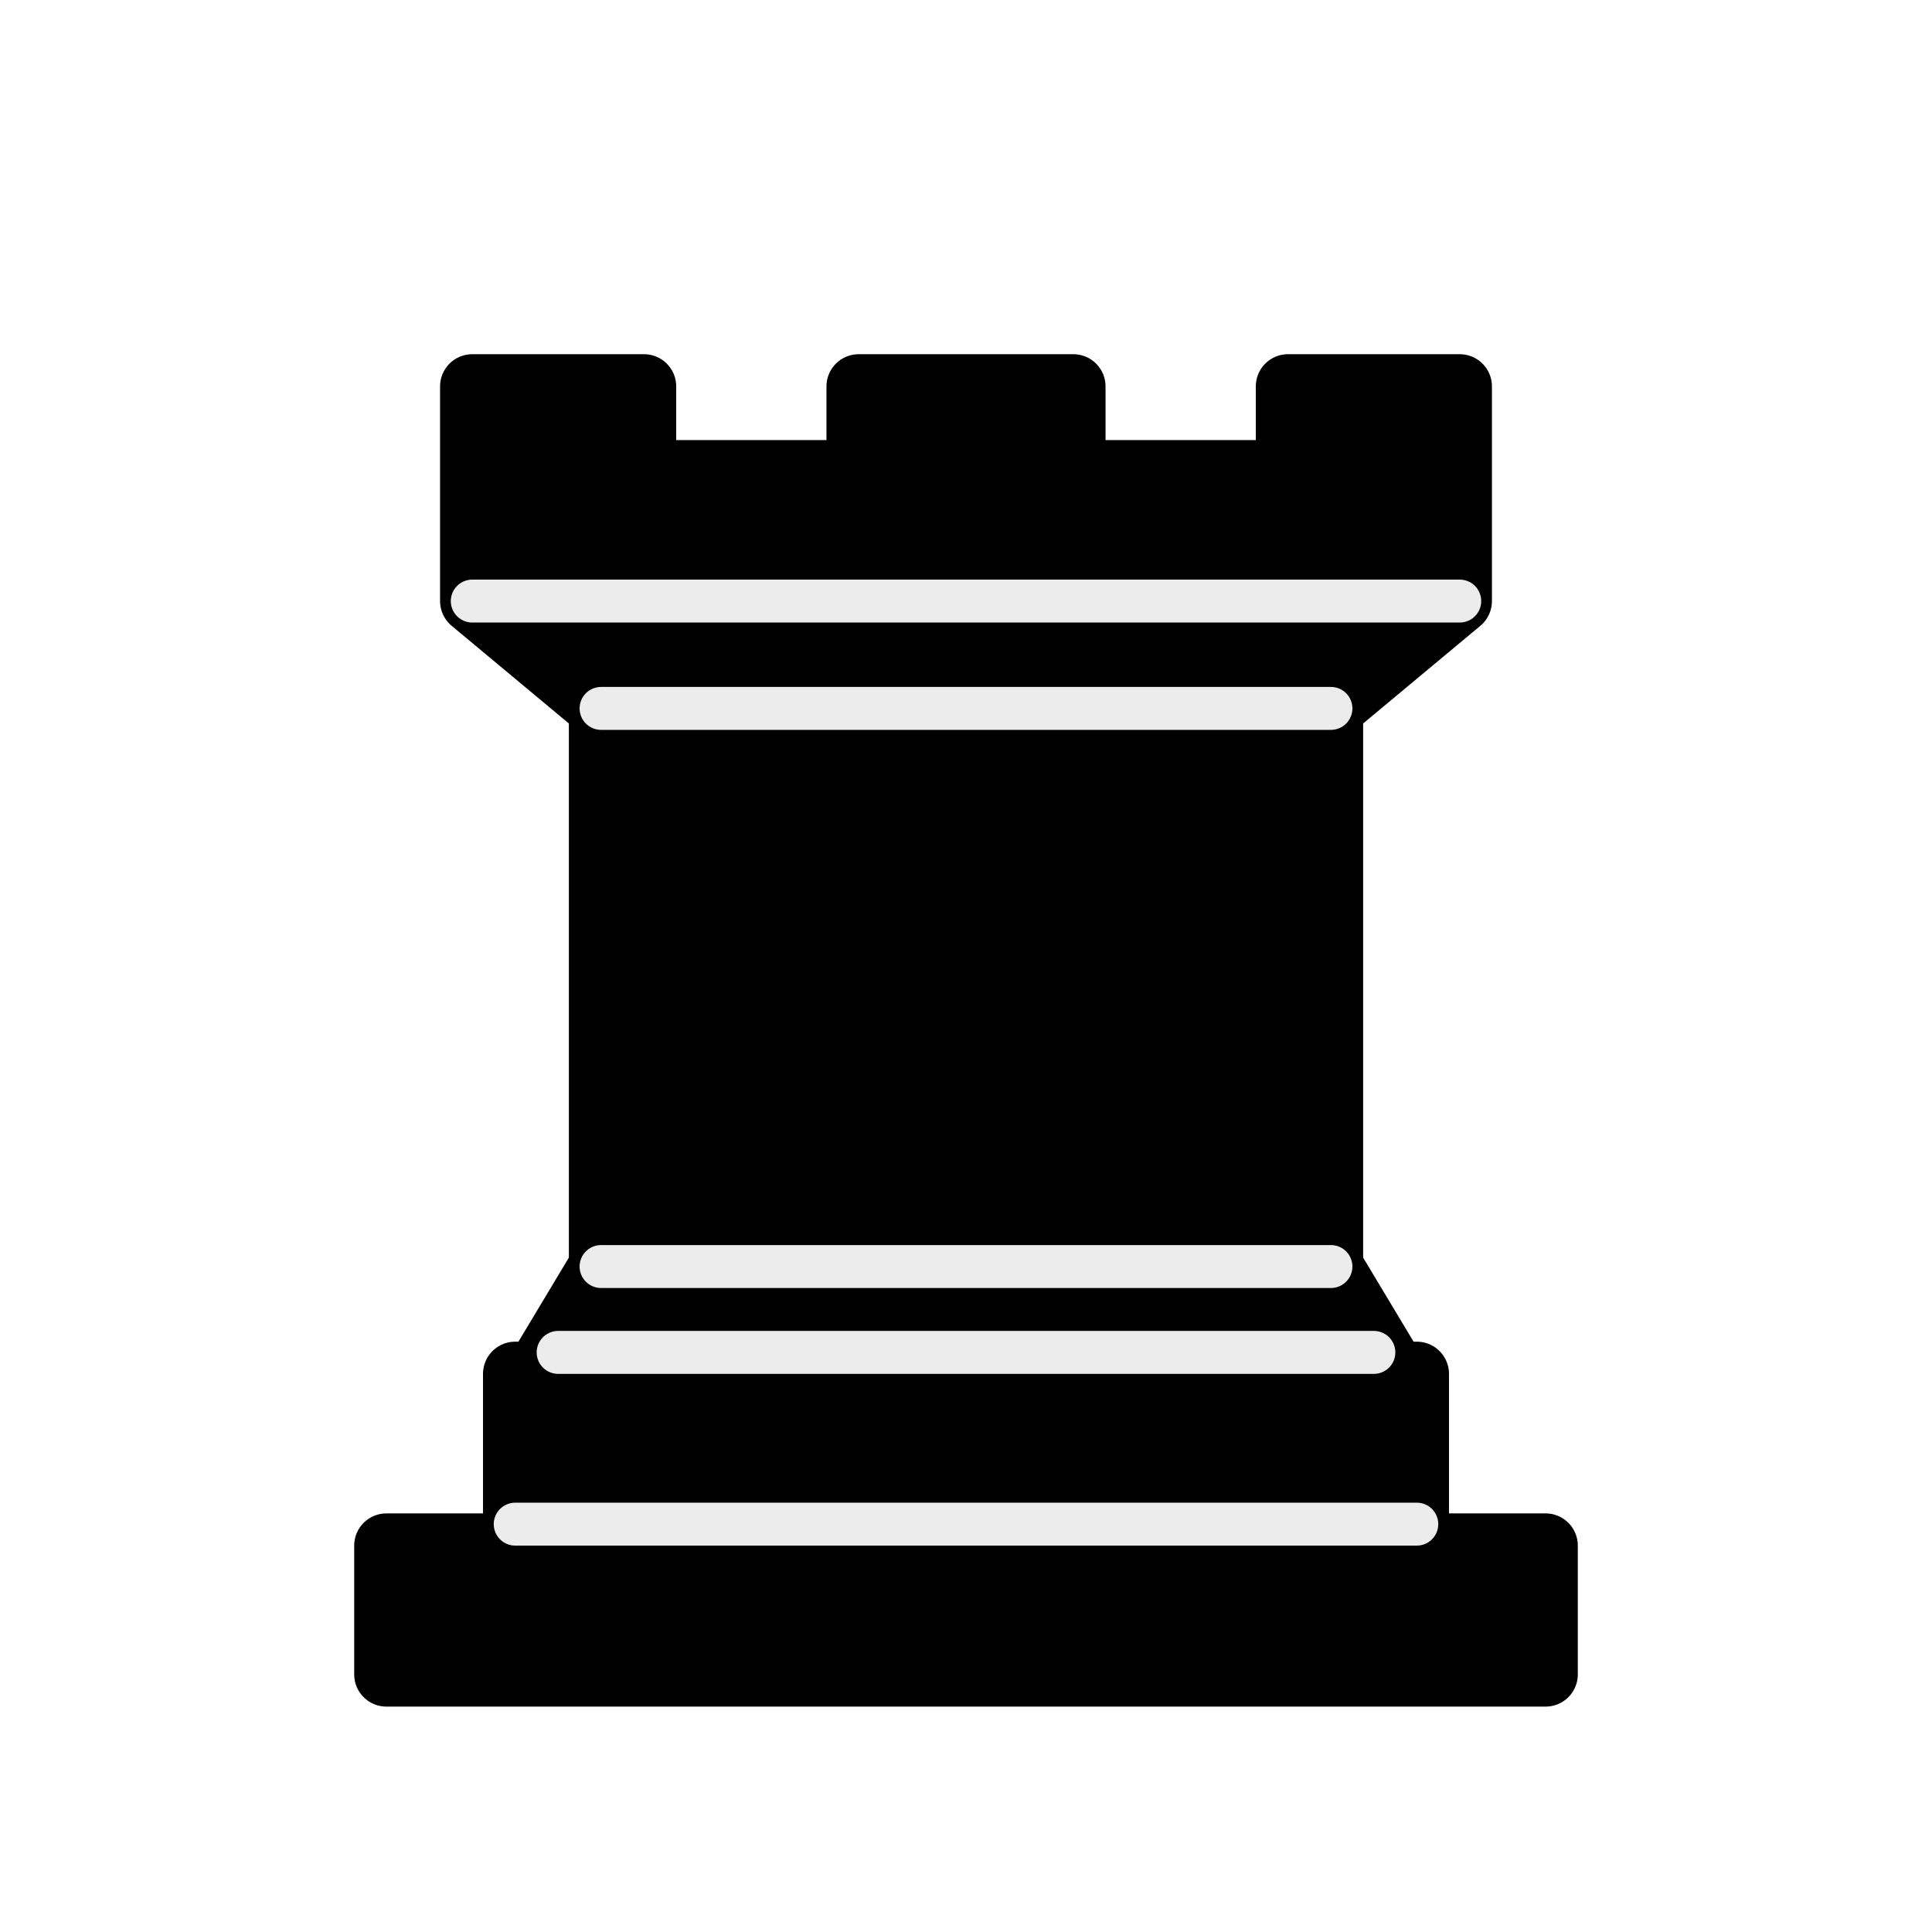
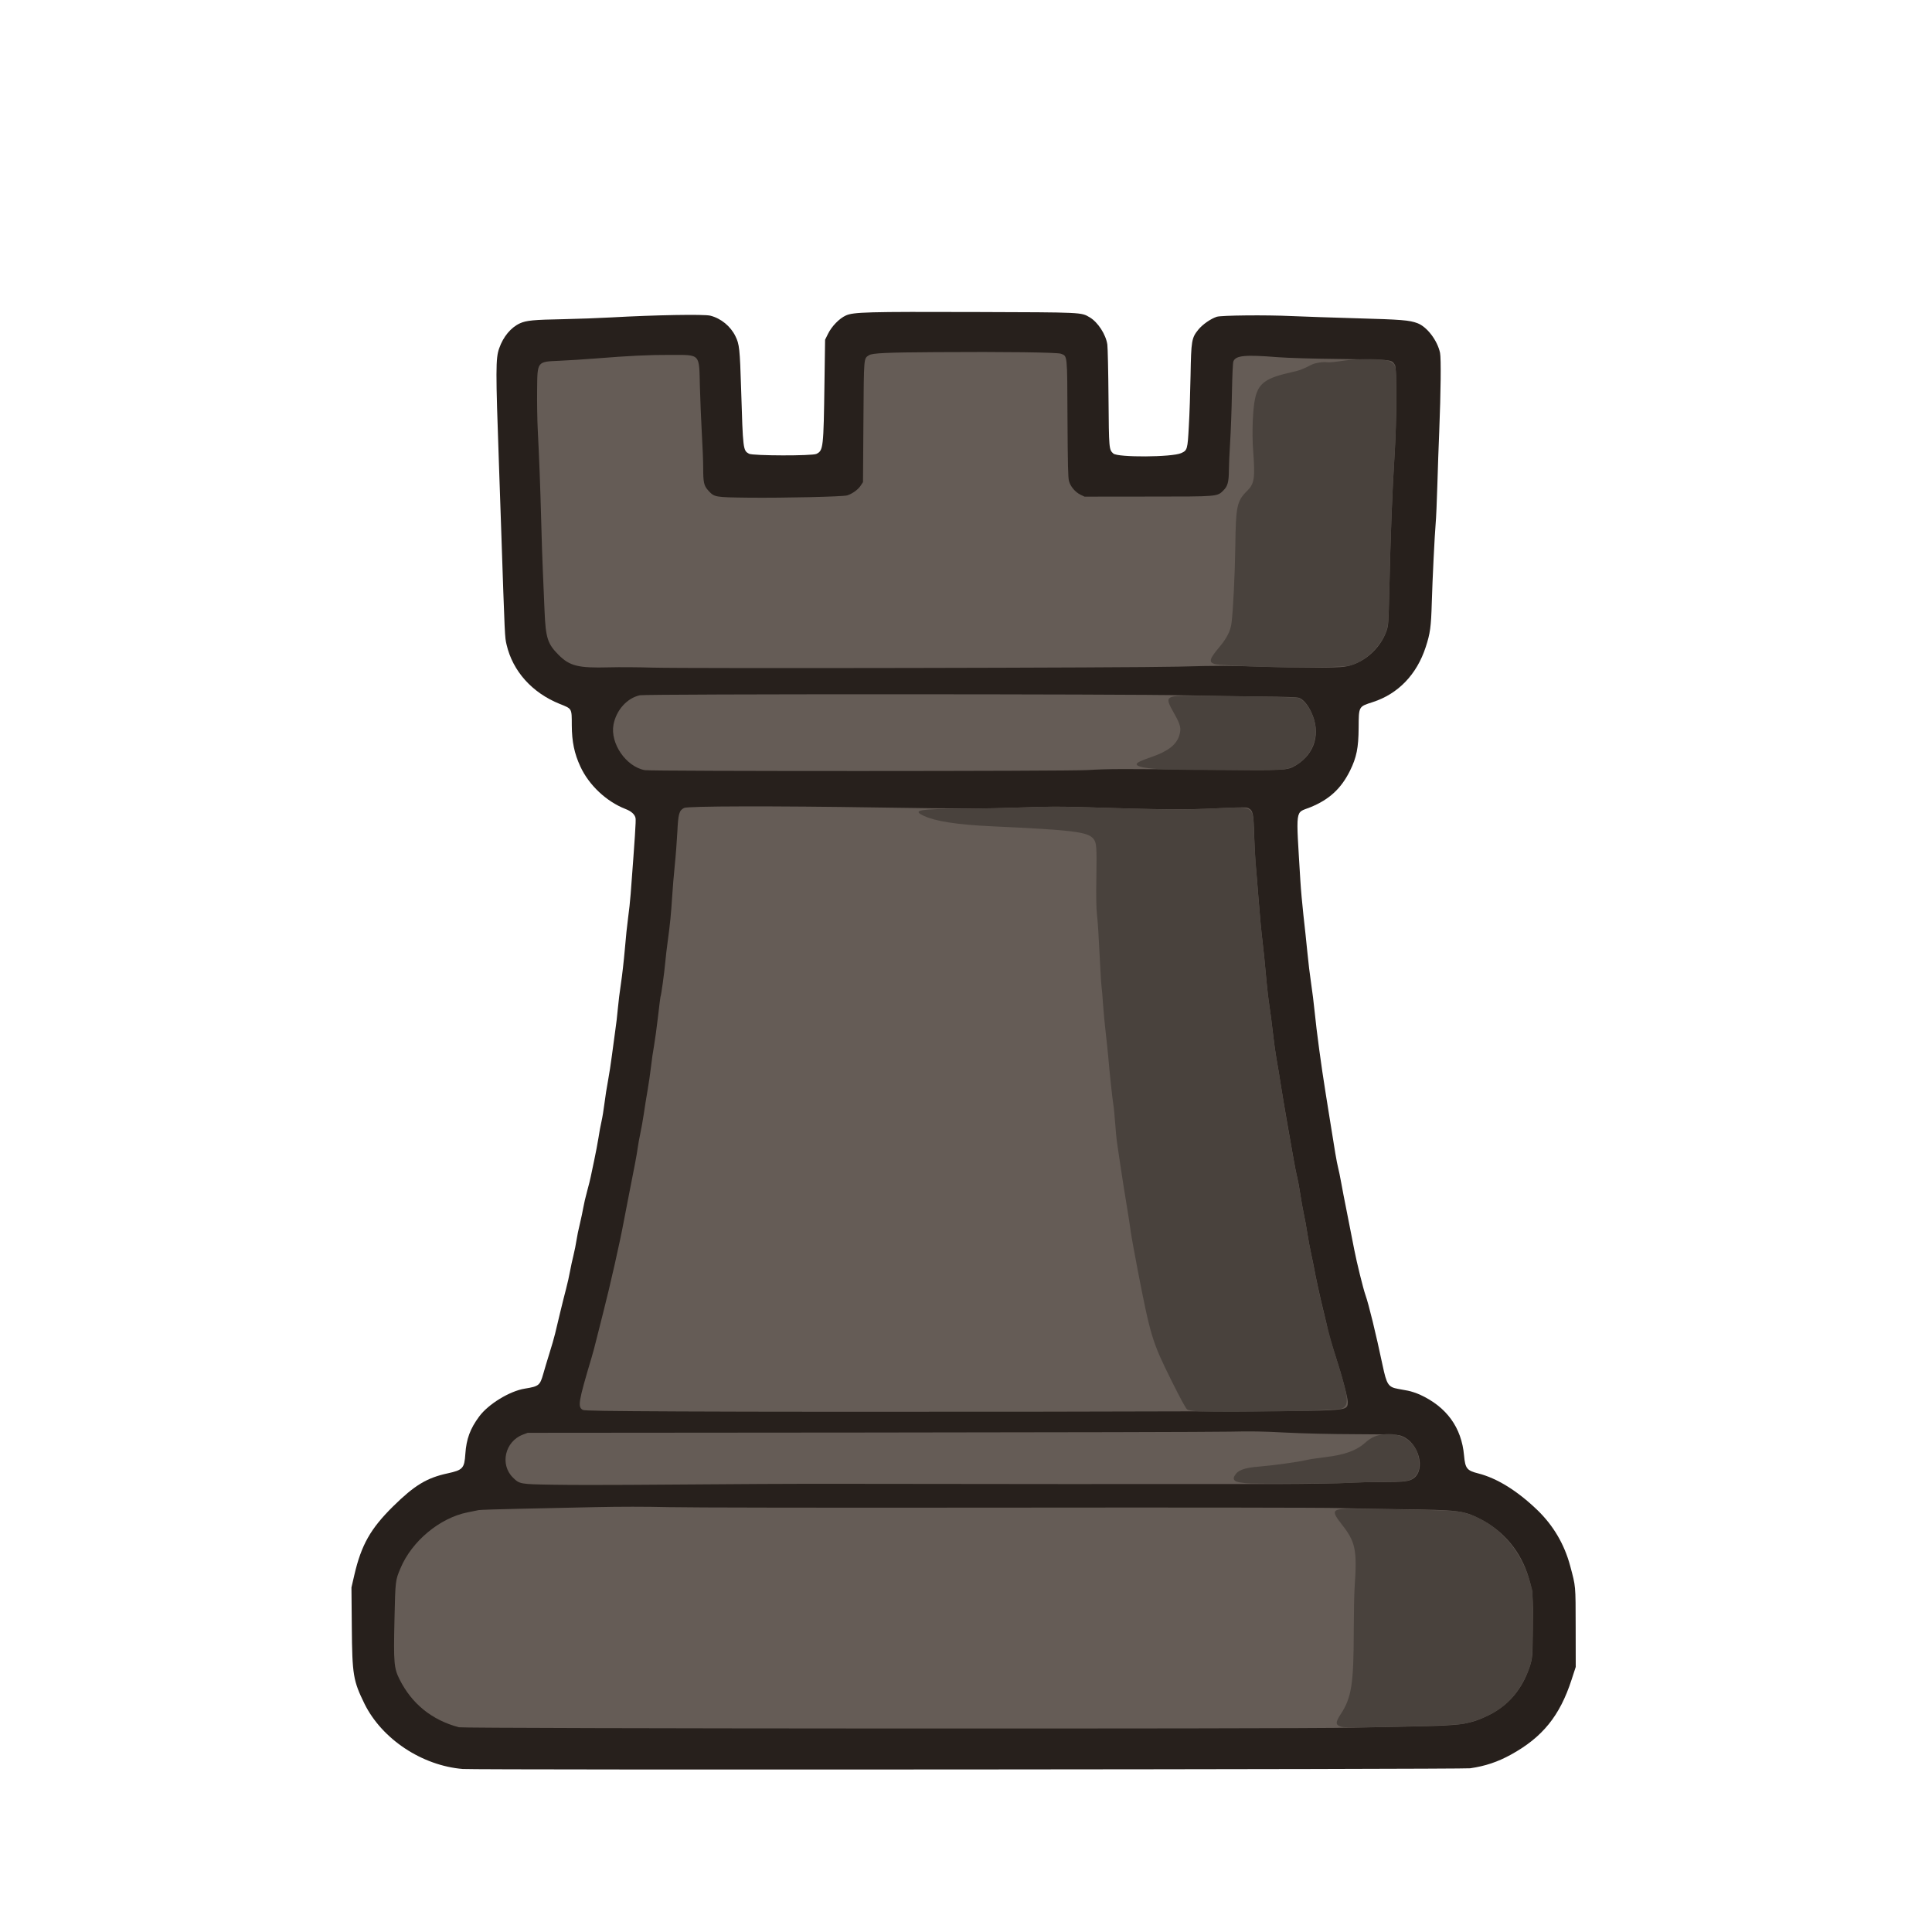
- <svg xmlns="http://www.w3.org/2000/svg" width="45" height="45" viewBox="0 0 45 45">
-   <g fill-rule="evenodd" stroke="#000" stroke-linecap="round" stroke-linejoin="round" stroke-width="1.5">
-     <path stroke-linecap="butt" d="M9 39h27v-3H9zm3.5-7 1.5-2.5h17l1.5 2.5zm-.5 4v-4h21v4z" />
-     <path stroke-linecap="butt" stroke-linejoin="miter" d="M14 29.5v-13h17v13z" />
-     <path stroke-linecap="butt" d="M14 16.5 11 14h23l-3 2.5zM11 14V9h4v2h5V9h5v2h5V9h4v5z" />
-     <path fill="none" stroke="#ececec" stroke-linejoin="miter" stroke-width="1" d="M12 35.5h21m-20-4h19m-18-2h17m-17-13h17M11 14h23" />
+ <svg xmlns="http://www.w3.org/2000/svg" viewBox="0 0 512 512">
+   <g transform="translate(87 76) scale(1.82705)">
+     <path fill="#27201C" fill-rule="evenodd" d="M19.50,214.99C13.58,214.50 7.79,210.65 5.26,205.55C3.61,202.18 3.47,201.38 3.41,194.36L3.36,188.66L3.79,186.80C4.80,182.48 6.13,180.13 9.40,176.90C12.51,173.84 14.27,172.77 17.31,172.11C19.52,171.63 19.74,171.38 19.88,169.29C20.03,167.12 20.57,165.64 21.89,163.86C23.21,162.07 26.31,160.17 28.51,159.82C30.55,159.49 30.70,159.36 31.18,157.69C31.35,157.07 31.75,155.75 32.06,154.75C32.38,153.75 32.75,152.46 32.89,151.88C33.03,151.29 33.37,149.88 33.64,148.75C33.91,147.62 34.30,146.07 34.50,145.31C34.70,144.56 34.95,143.43 35.06,142.81C35.17,142.19 35.40,141.15 35.56,140.50C35.72,139.85 35.92,138.86 36.00,138.31C36.08,137.76 36.30,136.67 36.50,135.88C36.69,135.08 36.91,134.04 36.99,133.56C37.07,133.08 37.32,131.98 37.56,131.12C37.79,130.27 38.02,129.37 38.06,129.12C38.11,128.88 38.33,127.82 38.56,126.75C38.79,125.68 39.07,124.19 39.19,123.44C39.30,122.68 39.50,121.61 39.63,121.06C39.76,120.50 39.95,119.32 40.06,118.43C40.17,117.54 40.40,116.05 40.58,115.12C40.75,114.20 41.00,112.59 41.13,111.56C41.26,110.53 41.48,108.93 41.61,108.00C41.75,107.07 41.93,105.58 42.00,104.69C42.08,103.79 42.28,102.16 42.45,101.06C42.62,99.96 42.87,97.74 43.01,96.13C43.14,94.51 43.36,92.43 43.49,91.50C43.62,90.57 43.79,89.03 43.86,88.06C44.48,79.89 44.64,77.44 44.57,77.08C44.47,76.54 43.97,76.08 43.12,75.75C40.34,74.67 37.81,72.29 36.56,69.58C35.69,67.71 35.33,65.97 35.32,63.61C35.31,61.11 35.38,61.23 33.56,60.50C29.56,58.89 26.75,55.75 25.86,51.91C25.60,50.75 25.62,51.27 25.07,34.94C24.96,31.77 24.82,27.58 24.75,25.62C24.27,12.07 24.27,10.37 24.79,8.92C25.38,7.23 26.49,5.90 27.80,5.30C28.72,4.88 29.79,4.78 34.06,4.70C36.12,4.66 39.30,4.54 41.12,4.44C47.34,4.09 54.52,3.96 55.41,4.19C56.96,4.58 58.36,5.73 59.06,7.18C59.63,8.33 59.70,9.02 59.88,14.81C60.15,23.68 60.16,23.74 61.03,24.22C61.59,24.52 70.20,24.54 70.80,24.24C71.80,23.75 71.84,23.39 71.97,13.93L72.06,7.68L72.48,6.83C73.02,5.73 74.12,4.60 75.06,4.17C76.17,3.66 78.20,3.61 93.98,3.66C109.51,3.71 109.18,3.69 110.44,4.43C111.63,5.13 112.79,6.92 113.00,8.38C113.06,8.82 113.14,12.31 113.17,16.14C113.23,23.57 113.24,23.62 113.87,24.19C114.52,24.77 122.36,24.73 123.70,24.13C124.60,23.73 124.64,23.62 124.82,20.22C124.92,18.55 125.03,15.25 125.07,12.88C125.16,7.80 125.22,7.42 126.21,6.20C126.82,5.46 127.99,4.64 128.87,4.35C129.52,4.14 135.96,4.07 139.75,4.25C141.50,4.33 145.75,4.47 149.19,4.57C155.65,4.75 156.81,4.84 157.98,5.28C159.37,5.80 160.88,7.79 161.26,9.59C161.42,10.39 161.37,15.24 161.14,21.00C161.06,22.82 160.94,26.28 160.87,28.69C160.80,31.09 160.69,33.65 160.62,34.37C160.48,35.96 160.16,42.39 160.06,45.81C159.96,49.35 159.83,50.27 159.18,52.26C157.88,56.25 155.18,59.05 151.50,60.24C149.43,60.91 149.47,60.83 149.45,63.99C149.43,66.88 149.15,68.26 148.20,70.19C146.91,72.79 145.19,74.38 142.43,75.50C140.19,76.41 140.35,75.27 141.00,86.19C141.07,87.37 141.27,89.59 141.44,91.13C141.62,92.67 141.87,95.08 142.01,96.49C142.14,97.89 142.39,99.94 142.56,101.05C142.73,102.16 142.95,103.97 143.06,105.07C143.35,108.00 144.02,112.97 144.68,117.06C144.86,118.16 145.12,119.79 145.26,120.69C146.00,125.41 146.28,127.00 146.45,127.67C146.56,128.08 146.78,129.15 146.94,130.05C147.10,130.95 147.38,132.40 147.56,133.28C148.39,137.47 148.53,138.17 148.82,139.69C149.16,141.46 150.12,145.36 150.44,146.25C150.91,147.56 151.95,151.82 152.93,156.46C153.52,159.25 153.75,159.60 155.18,159.86C155.53,159.92 156.17,160.04 156.60,160.12C157.03,160.20 157.81,160.46 158.33,160.69C162.20,162.46 164.38,165.45 164.74,169.52C164.91,171.40 165.15,171.71 166.80,172.12C169.53,172.82 172.44,174.62 175.36,177.42C177.69,179.67 179.29,182.39 180.13,185.52C180.95,188.60 180.92,188.19 180.93,194.44L180.94,200.19L180.33,202.06C178.63,207.29 176.12,210.39 171.54,212.91C169.61,213.97 167.83,214.57 165.62,214.89C164.50,215.05 21.48,215.15 19.50,214.99Z" />
+     <path fill="#655C56" fill-rule="evenodd" d="M18.94,208.94C15.00,207.88 12.13,205.55 10.34,202.00C9.52,200.36 9.46,199.57 9.60,193.30C9.73,187.58 9.73,187.65 10.47,185.88C12.11,181.95 16.16,178.58 20.19,177.77C20.88,177.63 21.61,177.48 21.81,177.44C22.02,177.40 24.63,177.31 27.62,177.25C30.62,177.19 35.59,177.08 38.69,177.01C42.35,176.93 46.06,176.93 49.31,177.01C52.33,177.08 72.06,177.11 99.06,177.08C123.67,177.05 144.99,177.08 146.44,177.14C147.88,177.19 151.90,177.27 155.38,177.31C163.92,177.41 164.64,177.50 167.00,178.69C170.51,180.46 172.98,183.43 174.11,187.21C174.72,189.29 174.78,189.92 174.72,194.56C174.67,198.77 174.67,198.82 174.33,199.93C173.31,203.27 171.25,205.75 168.31,207.19C165.68,208.49 164.31,208.70 157.81,208.81C155.47,208.85 151.34,208.94 148.62,209.00C140.10,209.20 19.69,209.14 18.94,208.94ZM32.62,173.76C27.78,173.68 27.76,173.67 26.79,172.73C24.85,170.83 25.63,167.47 28.23,166.49L28.92,166.23L77.87,166.19C104.79,166.17 128.58,166.11 130.75,166.06C133.80,165.99 135.60,166.02 138.75,166.19C141.22,166.32 145.24,166.42 149.00,166.43C155.10,166.47 155.20,166.47 155.84,166.75C158.17,167.75 159.18,171.49 157.47,172.80C156.83,173.28 156.13,173.37 152.98,173.37C151.38,173.36 149.02,173.42 147.75,173.50C146.48,173.57 141.98,173.65 137.75,173.66C129.09,173.68 83.50,173.66 74.69,173.63C69.23,173.61 58.40,173.66 43.62,173.78C39.95,173.81 35.00,173.80 32.62,173.76ZM51.06,163.13C40.34,163.08 37.13,163.03 36.92,162.91C36.15,162.47 36.27,161.75 38.19,155.31C38.36,154.76 38.66,153.63 38.86,152.81C39.06,151.99 39.52,150.19 39.87,148.81C40.88,144.87 42.32,138.50 42.86,135.56C43.00,134.81 43.29,133.32 43.50,132.25C44.41,127.67 44.75,125.88 44.87,124.97C44.94,124.44 45.11,123.48 45.25,122.85C45.39,122.21 45.62,120.93 45.76,120.00C45.89,119.07 46.14,117.53 46.31,116.56C46.48,115.60 46.70,114.05 46.81,113.12C46.91,112.20 47.11,110.83 47.25,110.08C47.38,109.33 47.64,107.45 47.82,105.90C48.00,104.35 48.16,103.04 48.18,103.00C48.28,102.86 48.74,99.51 48.87,98.06C48.94,97.24 49.11,95.78 49.25,94.81C49.58,92.41 49.72,90.92 49.88,88.44C49.95,87.27 50.12,85.22 50.26,83.88C50.40,82.53 50.56,80.37 50.63,79.07C50.76,76.40 50.89,75.96 51.62,75.59C52.18,75.32 64.57,75.29 79.85,75.53C92.46,75.72 94.84,75.72 100.64,75.52C104.49,75.38 106.36,75.38 109.89,75.49C120.72,75.84 124.22,75.87 128.79,75.65C132.65,75.47 133.18,75.47 133.48,75.63C134.13,75.99 134.21,76.36 134.30,79.53C134.35,81.13 134.44,82.97 134.50,83.62C134.57,84.28 134.76,86.64 134.94,88.88C135.11,91.11 135.36,93.81 135.50,94.88C135.63,95.94 135.86,98.16 136.00,99.81C136.14,101.46 136.37,103.46 136.50,104.25C136.63,105.04 136.85,106.73 136.99,108.01C137.13,109.28 137.38,111.11 137.55,112.07C137.72,113.03 138.01,114.74 138.18,115.88C138.36,117.01 138.72,119.20 139.00,120.75C139.27,122.30 139.68,124.66 139.92,126.00C140.15,127.34 140.43,128.78 140.55,129.20C140.66,129.62 140.86,130.71 140.99,131.63C141.13,132.56 141.36,133.84 141.50,134.50C141.65,135.15 141.88,136.41 142.01,137.31C142.15,138.20 142.40,139.53 142.56,140.25C142.72,140.97 142.92,141.93 143.00,142.38C143.17,143.40 143.89,146.70 144.40,148.75C144.61,149.61 144.89,150.81 145.01,151.42C145.14,152.03 145.64,153.72 146.12,155.17C147.02,157.92 147.87,161.13 147.88,161.75C147.88,162.79 147.63,162.87 143.83,163.01C140.22,163.15 71.83,163.24 51.06,163.13ZM45.90,70.11C43.18,69.60 40.86,66.22 41.37,63.50C41.78,61.39 43.32,59.67 45.19,59.25C46.07,59.05 116.24,59.06 124.38,59.26C127.85,59.34 132.86,59.42 135.52,59.44C138.78,59.46 140.50,59.52 140.79,59.62C141.39,59.81 142.06,60.59 142.57,61.67C144.01,64.70 143.13,67.75 140.34,69.42C139.10,70.16 138.92,70.17 128.38,70.06C115.04,69.91 113.15,69.92 110.12,70.10C107.08,70.28 46.87,70.29 45.90,70.11ZM47.00,55.24C45.04,55.18 42.23,55.16 40.75,55.20C36.25,55.32 35.02,55.02 33.38,53.37C31.81,51.79 31.53,50.92 31.37,47.06C31.31,45.55 31.20,43.02 31.13,41.44C31.06,39.86 30.94,36.45 30.88,33.88C30.75,28.92 30.59,24.81 30.38,20.69C30.31,19.31 30.27,16.78 30.29,15.05C30.33,10.76 30.24,10.88 33.55,10.73C34.72,10.68 37.12,10.53 38.88,10.39C43.63,10.01 46.50,9.87 49.62,9.88C54.04,9.89 53.78,9.62 53.90,14.42C53.95,16.35 54.08,19.42 54.18,21.24C54.29,23.06 54.38,25.33 54.38,26.30C54.38,28.36 54.48,28.84 55.09,29.52C56.01,30.53 55.99,30.53 61.00,30.59C66.18,30.64 74.62,30.45 75.25,30.26C75.97,30.05 76.84,29.43 77.21,28.86L77.56,28.33L77.62,19.57C77.69,9.94 77.65,10.44 78.44,9.92C78.91,9.62 81.01,9.52 88.06,9.48C98.06,9.41 105.73,9.51 106.26,9.71C107.22,10.08 107.18,9.65 107.22,19.12C107.26,25.88 107.30,27.69 107.44,28.19C107.66,28.98 108.33,29.77 109.09,30.15L109.69,30.44L118.88,30.43C129.21,30.43 128.92,30.45 129.87,29.50C130.45,28.92 130.62,28.28 130.63,26.66C130.63,25.99 130.71,24.14 130.81,22.56C130.91,20.98 131.03,17.77 131.07,15.44C131.12,12.86 131.20,11.05 131.28,10.83C131.61,9.96 132.96,9.83 137.69,10.21C139.29,10.33 142.63,10.43 147.01,10.48C154.50,10.57 154.19,10.54 154.72,11.34C155.01,11.78 154.99,19.18 154.68,24.06C154.31,30.04 154.09,35.73 153.89,44.44C153.79,48.73 153.77,49.12 153.51,49.88C152.58,52.58 150.02,54.76 147.33,55.12C146.09,55.29 141.25,55.29 135.81,55.12C130.05,54.94 129.35,54.94 123.25,55.10C116.71,55.27 52.06,55.39 47.00,55.24Z" />
+     <path fill="#49423D" fill-rule="evenodd" d="M147.03,208.89C146.06,208.64 146.03,208.28 146.87,207.01C148.41,204.65 148.73,202.67 148.74,195.12C148.75,192.54 148.80,189.62 148.87,188.62C149.24,183.22 149.01,182.06 147.01,179.52C145.37,177.42 145.53,177.23 148.83,177.25C156.93,177.31 163.35,177.49 164.25,177.69C168.97,178.72 172.88,182.70 174.33,187.94L174.68,189.19L174.68,193.94C174.68,199.30 174.65,199.53 173.64,201.68C171.94,205.32 169.08,207.47 164.69,208.44C163.47,208.71 147.86,209.10 147.03,208.89ZM133.12,173.54C132.95,173.52 132.58,173.47 132.29,173.43C131.46,173.32 131.17,173.02 131.42,172.53C131.88,171.65 132.79,171.30 135.10,171.12C137.06,170.96 140.63,170.47 141.86,170.18C142.31,170.07 143.59,169.88 144.69,169.75C147.40,169.42 149.12,168.81 150.35,167.71C151.20,166.96 151.77,166.67 152.80,166.49C155.69,165.99 158.00,167.63 158.22,170.31C158.30,171.38 158.18,171.93 157.74,172.43C157.04,173.22 156.68,173.30 153.25,173.33C151.57,173.35 149.15,173.43 147.88,173.50C145.75,173.61 133.84,173.65 133.12,173.54ZM126.29,163.12C125.33,163.06 124.79,162.98 124.58,162.84C124.38,162.70 123.65,161.36 122.32,158.70C119.50,153.01 119.28,152.30 117.39,142.56C116.91,140.09 116.46,137.56 116.38,136.94C116.30,136.32 116.02,134.49 115.75,132.88C115.48,131.26 115.12,128.98 114.95,127.81C114.78,126.64 114.55,125.12 114.45,124.44C114.34,123.75 114.20,122.32 114.13,121.25C114.05,120.18 113.94,119.00 113.87,118.62C113.74,117.88 113.32,113.96 113.12,111.56C113.04,110.74 112.88,109.16 112.75,108.06C112.62,106.96 112.45,105.13 112.37,104.00C112.30,102.87 112.21,101.80 112.17,101.63C112.14,101.46 112.05,100.28 111.99,99.00C111.71,93.46 111.63,92.24 111.49,91.00C111.39,90.11 111.36,88.34 111.41,85.52C111.47,81.22 111.43,80.68 111.03,80.13C110.23,79.06 108.24,78.81 96.12,78.25C91.25,78.02 88.07,77.53 86.40,76.75C84.64,75.93 85.59,75.75 92.06,75.70C94.88,75.68 98.96,75.59 101.12,75.51C104.22,75.38 106.07,75.38 109.75,75.49C121.20,75.85 124.24,75.87 128.62,75.66C134.42,75.38 134.11,75.19 134.27,79.19C134.32,80.56 134.42,82.42 134.50,83.31C134.57,84.21 134.76,86.74 134.94,88.94C135.11,91.14 135.36,93.81 135.50,94.88C135.63,95.94 135.86,98.16 136.00,99.81C136.15,101.46 136.37,103.49 136.51,104.31C136.64,105.14 136.86,106.83 136.99,108.07C137.13,109.31 137.38,111.11 137.55,112.07C137.72,113.03 138.01,114.74 138.18,115.88C138.60,118.57 139.31,122.74 139.62,124.31C139.75,125.00 139.92,125.98 140.00,126.50C140.08,127.02 140.28,128.05 140.45,128.79C140.62,129.53 140.87,130.86 141.00,131.73C141.14,132.60 141.36,133.84 141.50,134.50C141.65,135.15 141.88,136.41 142.01,137.31C142.15,138.20 142.38,139.44 142.52,140.06C142.65,140.68 142.87,141.75 143.00,142.44C143.71,146.27 145.07,151.83 146.06,154.94C148.00,161.02 148.15,162.24 147.02,162.71C146.28,163.03 130.18,163.34 126.29,163.12ZM121.38,70.00C118.73,69.90 117.25,69.63 117.25,69.25C117.25,69.03 117.85,68.74 119.33,68.23C121.80,67.39 123.05,66.42 123.45,65.03C123.74,64.04 123.61,63.51 122.68,61.87C121.28,59.39 121.36,59.31 125.49,59.32C131.12,59.33 140.40,59.51 140.69,59.63C141.87,60.07 143.01,62.03 143.20,63.92C143.48,66.77 141.48,69.47 138.70,69.99C137.88,70.14 125.18,70.15 121.38,70.00ZM137.06,55.17C132.72,55.05 128.94,54.85 128.53,54.71C127.68,54.44 127.82,53.95 129.26,52.25C130.33,50.98 130.86,49.93 131.01,48.78C131.24,47.06 131.51,41.57 131.56,37.75C131.64,31.77 131.78,31.09 133.29,29.59C134.34,28.54 134.45,27.78 134.14,23.62C133.96,21.08 134.10,17.66 134.44,16.15C134.94,13.98 135.99,13.23 139.60,12.42C140.90,12.14 141.33,11.97 142.65,11.29C143.11,11.05 144.33,10.86 144.89,10.95C145.14,10.99 146.11,10.90 147.05,10.75C149.38,10.38 153.31,10.41 154.00,10.82C154.94,11.37 154.94,11.39 154.91,16.38C154.90,18.82 154.80,22.25 154.69,24.00C154.32,29.71 154.10,35.34 153.89,44.38C153.79,48.48 153.75,49.02 153.52,49.75C152.76,52.10 150.52,54.28 148.19,54.95C147.44,55.16 141.28,55.29 137.06,55.17Z" />
  </g>
</svg>
